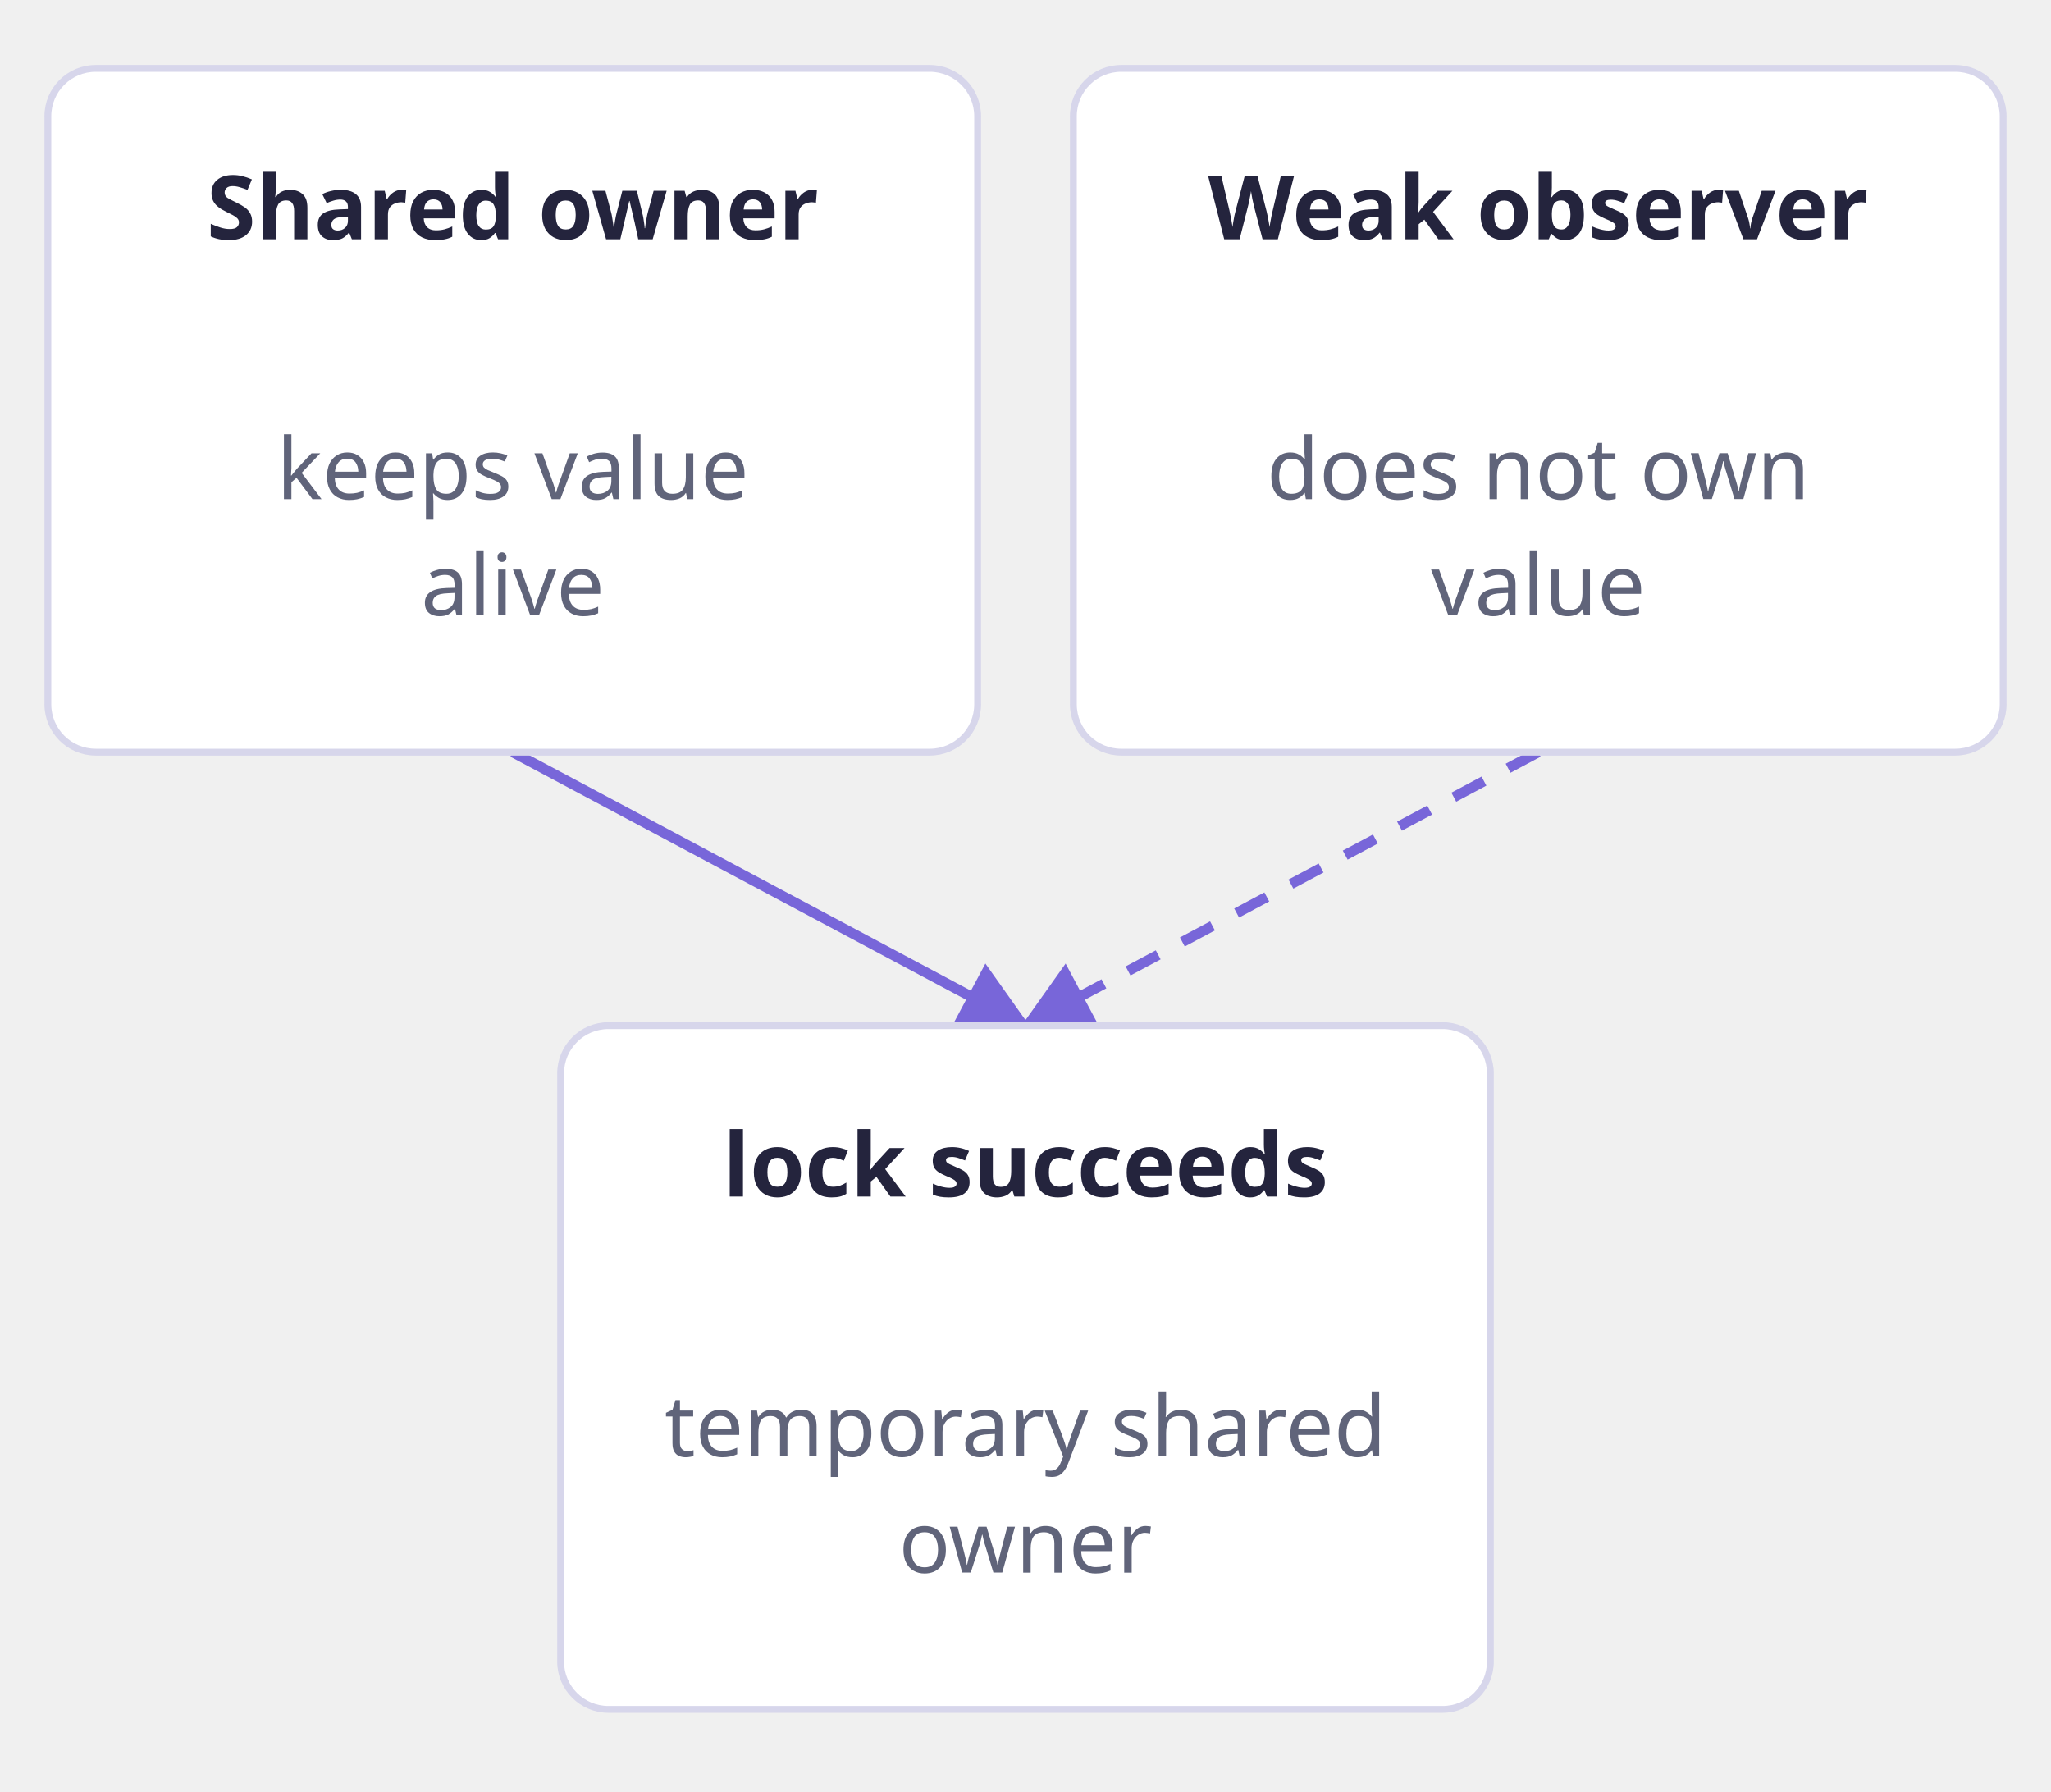
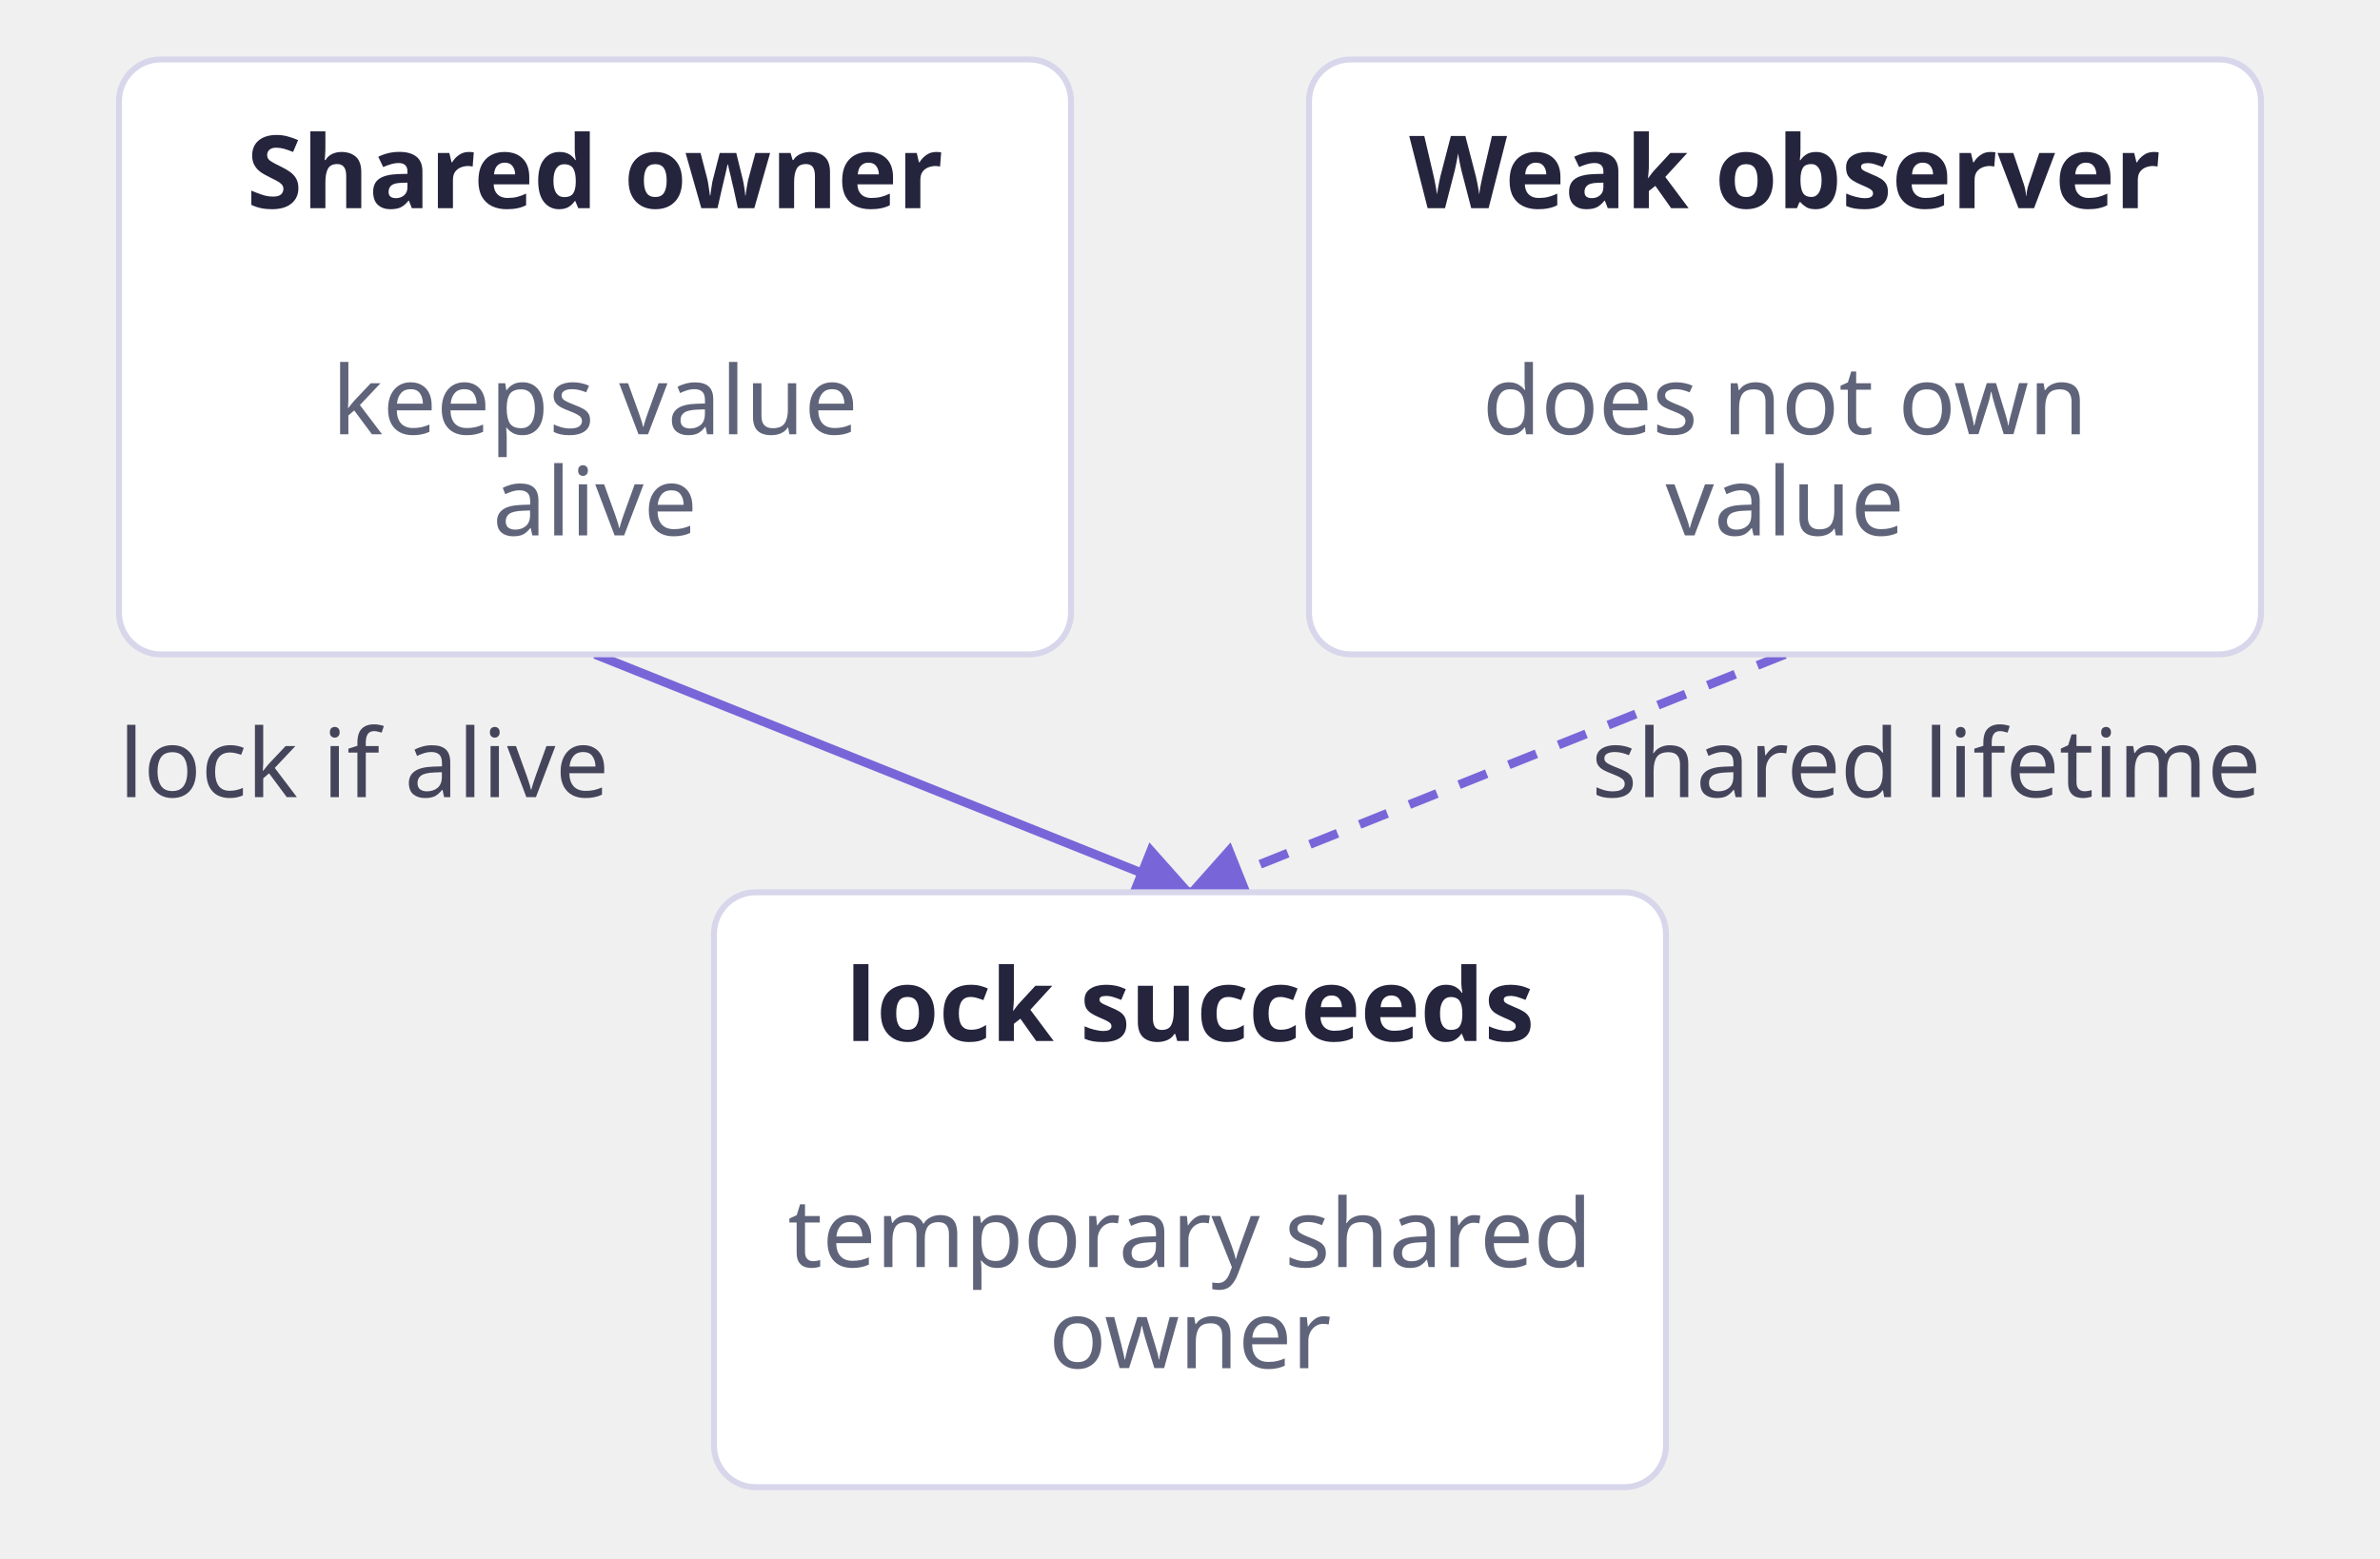
- <svg xmlns="http://www.w3.org/2000/svg" class="concept-svg" viewBox="0 0 300 262" role="img" aria-labelledby="concept-lib-weak-ownership-title concept-lib-weak-ownership-desc">
+ <svg xmlns="http://www.w3.org/2000/svg" class="concept-svg" width="400" height="262" viewBox="0 0 400 262" role="img" aria-labelledby="concept-lib-weak-ownership-title concept-lib-weak-ownership-desc">
  <defs>
    <marker id="concept-lib-weak-ownership-arrow" viewBox="0 0 10 10" refX="9" refY="5" markerWidth="7" markerHeight="7" orient="auto-start-reverse">
      <path d="M 0 0 L 10 5 L 0 10 z" fill="#7866d9" />
    </marker>
  </defs>
-   <path d="M 75 110 L 150 150" stroke="#7866d9" stroke-width="1.5" marker-end="url(#concept-lib-weak-ownership-arrow)" fill="none" />
-   <path d="M 225 110 L 150 150" stroke="#7866d9" stroke-width="1.5" stroke-dasharray="5 4" marker-end="url(#concept-lib-weak-ownership-arrow)" fill="none" />
+   <path d="M 100 110 L 200 150" stroke="#7866d9" stroke-width="1.5" marker-end="url(#concept-lib-weak-ownership-arrow)" fill="none" />
+   <text x="380" y="134" text-anchor="end" fill="#44445b" font-family="system-ui,sans-serif" font-size="16">shared lifetime</text>
+   <path d="M 300 110 L 200 150" stroke="#7866d9" stroke-width="1.5" stroke-dasharray="5 4" marker-end="url(#concept-lib-weak-ownership-arrow)" fill="none" />
+   <text x="20" y="134" text-anchor="start" fill="#44445b" font-family="system-ui,sans-serif" font-size="16">lock if alive</text>
  <g>
-     <rect x="7" y="10" width="136" height="100" rx="7" fill="#ffffff" stroke="#d7d6eb" />
-     <text x="75" y="35" text-anchor="middle" fill="#24243d" font-family="system-ui,sans-serif" font-size="13" font-weight="650">Shared owner</text>
-     <text x="75" y="73" text-anchor="middle" fill="#60647a" font-family="system-ui,sans-serif" font-size="12.5">keeps value</text>
-     <text x="75" y="90" text-anchor="middle" fill="#60647a" font-family="system-ui,sans-serif" font-size="12.5">alive</text>
+     <rect x="20" y="10" width="160" height="100" rx="7" fill="#ffffff" stroke="#d7d6eb" />
+     <text x="100" y="35" text-anchor="middle" fill="#24243d" font-family="system-ui,sans-serif" font-size="17" font-weight="650">Shared owner</text>
+     <text x="100" y="73" text-anchor="middle" fill="#60647a" font-family="system-ui,sans-serif" font-size="16">keeps value</text>
+     <text x="100" y="90" text-anchor="middle" fill="#60647a" font-family="system-ui,sans-serif" font-size="16">alive</text>
  </g>
  <g>
-     <rect x="157" y="10" width="136" height="100" rx="7" fill="#ffffff" stroke="#d7d6eb" />
-     <text x="225" y="35" text-anchor="middle" fill="#24243d" font-family="system-ui,sans-serif" font-size="13" font-weight="650">Weak observer</text>
-     <text x="225" y="73" text-anchor="middle" fill="#60647a" font-family="system-ui,sans-serif" font-size="12.5">does not own</text>
-     <text x="225" y="90" text-anchor="middle" fill="#60647a" font-family="system-ui,sans-serif" font-size="12.5">value</text>
+     <rect x="220" y="10" width="160" height="100" rx="7" fill="#ffffff" stroke="#d7d6eb" />
+     <text x="300" y="35" text-anchor="middle" fill="#24243d" font-family="system-ui,sans-serif" font-size="17" font-weight="650">Weak observer</text>
+     <text x="300" y="73" text-anchor="middle" fill="#60647a" font-family="system-ui,sans-serif" font-size="16">does not own</text>
+     <text x="300" y="90" text-anchor="middle" fill="#60647a" font-family="system-ui,sans-serif" font-size="16">value</text>
  </g>
  <g>
-     <rect x="82" y="150" width="136" height="100" rx="7" fill="#ffffff" stroke="#d7d6eb" />
-     <text x="150" y="175" text-anchor="middle" fill="#24243d" font-family="system-ui,sans-serif" font-size="13" font-weight="650">lock succeeds</text>
-     <text x="150" y="213" text-anchor="middle" fill="#60647a" font-family="system-ui,sans-serif" font-size="12.5">temporary shared</text>
-     <text x="150" y="230" text-anchor="middle" fill="#60647a" font-family="system-ui,sans-serif" font-size="12.5">owner</text>
+     <rect x="120" y="150" width="160" height="100" rx="7" fill="#ffffff" stroke="#d7d6eb" />
+     <text x="200" y="175" text-anchor="middle" fill="#24243d" font-family="system-ui,sans-serif" font-size="17" font-weight="650">lock succeeds</text>
+     <text x="200" y="213" text-anchor="middle" fill="#60647a" font-family="system-ui,sans-serif" font-size="16">temporary shared</text>
+     <text x="200" y="230" text-anchor="middle" fill="#60647a" font-family="system-ui,sans-serif" font-size="16">owner</text>
  </g>
</svg>
